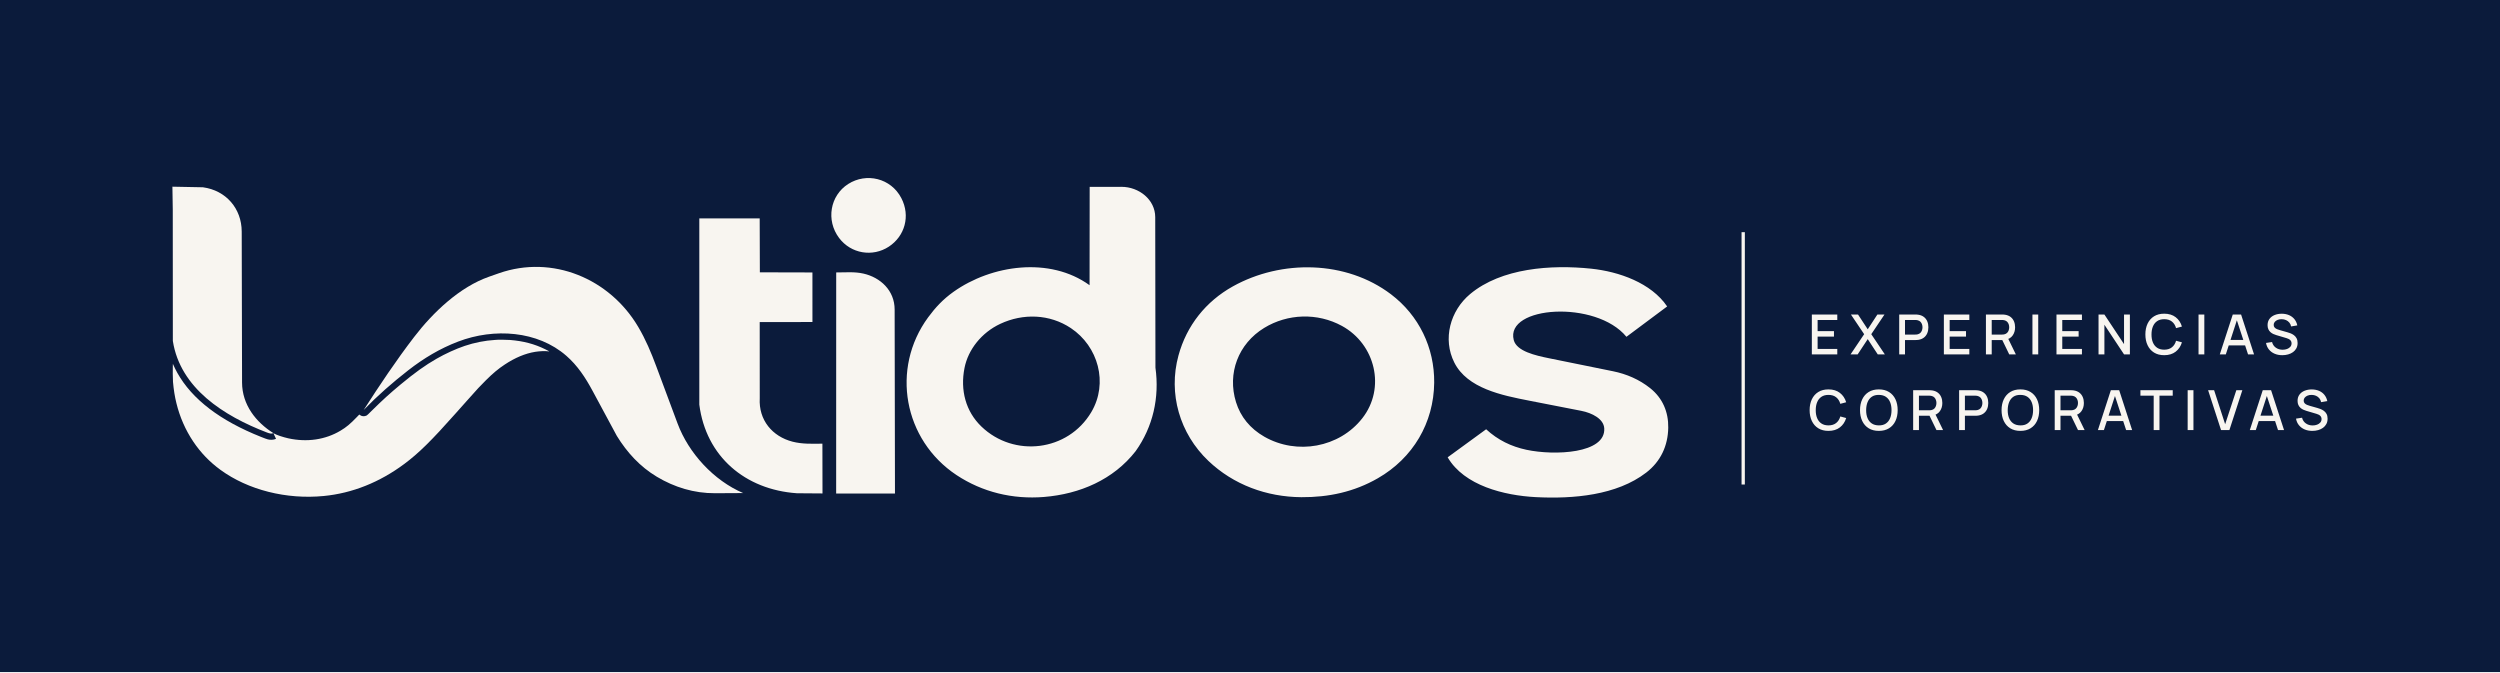
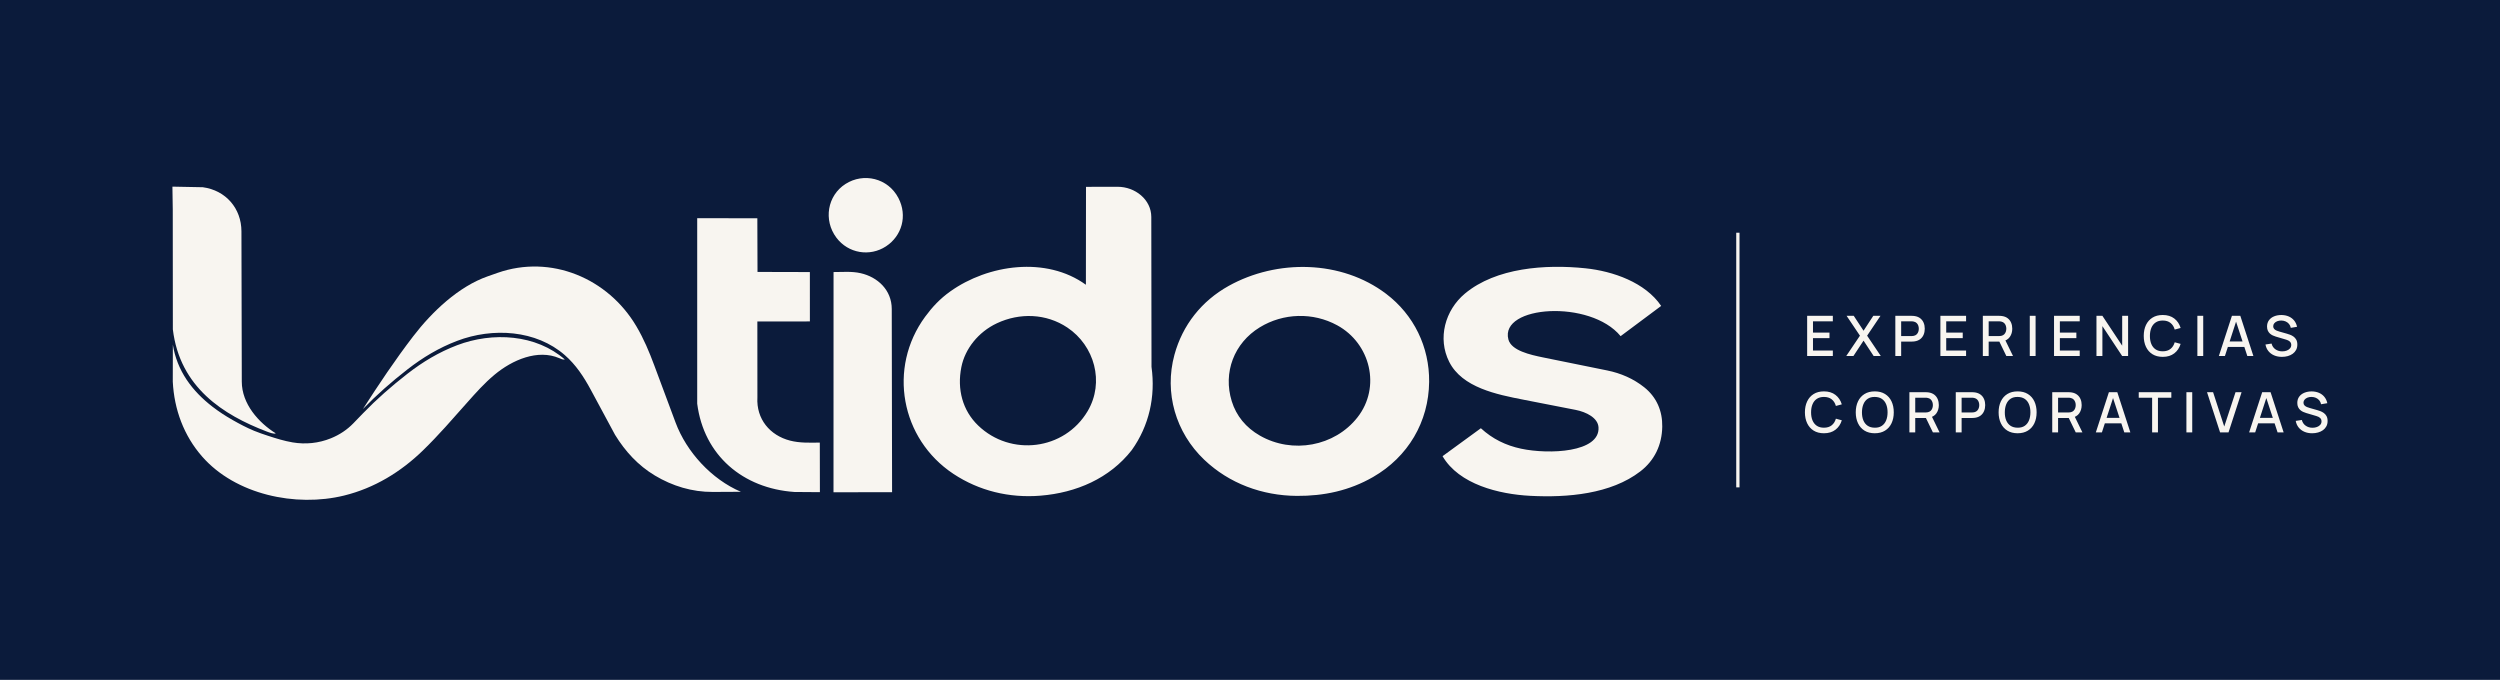
- <svg xmlns="http://www.w3.org/2000/svg" viewBox="-115.24 -115.24 1671.01 449.22" width="1671.01" height="449.22">
-   <rect id="Fondo" x="-115.24" y="-115.24" width="1671.01" height="449.22" fill="#0B1B3B" />
+ <svg xmlns="http://www.w3.org/2000/svg" viewBox="-115.71 -115.71 1677.74 456.26" width="1677.74" height="456.26">
+   <rect id="Fondo" x="-115.71" y="-115.71" width="1677.74" height="456.26" fill="#0B1B3B" />
  <g id="Logotipo">
-     <path id="gesto" fill="#F8F5F0" fill-rule="nonzero" d="M67.49 174.25C66.16 174.87 64.9 174.49 63.15 173.83C34.37 162.8 5.22 144.25 0.29 112.66L0.24 24.92L0 9.54L20.41 9.94C35.82 12.03 46.28 24.14 46.32 39.53L46.55 140.42C46.58 155.34 55.94 167.06 67.49 174.25M263.35 122.62C244.1 105.76 215.02 103.9 190.99 113.07C178.77 117.73 167.96 124.23 157.64 132.26C146.92 140.61 137.03 149.29 127.84 158.8C138.49 142.21 149.4 125.88 161.56 110.01C174.23 93.48 192.04 76.57 211.62 69.72L218.26 67.39C253.97 54.9 292.29 70.93 311.37 103.28C316.36 111.75 319.95 120.3 323.44 129.69L337.66 167.85C345.03 187.62 361.81 205.92 381.5 214.33L362.65 214.43C348.81 214.5 335.59 210.5 323.73 203.38C312.52 196.65 303.88 187.22 297.05 176.11L280.86 146.05C276.04 137.09 270.78 129.12 263.35 122.62M217.42 111.86C217.17 111.88 216.38 111.92 215.65 111.97C208.96 112.36 201.8 113.78 195.28 115.99C189.43 117.98 182.5 121.14 176.63 124.5C168.92 128.92 162.12 133.79 152.45 141.81C145.48 147.59 140.32 152.29 133.66 158.88C130.8 161.74 130.18 162.31 129.82 162.5C128.27 163.27 126.51 163.11 125.24 162.09L124.92 161.83 123.23 163.58C118.81 168.17 116.3 170.27 112.36 172.62C102.25 178.69 89.92 180.49 77.43 177.73C73.87 176.94 69.69 175.53 68.03 174.57L67.51 174.26 67.61 174.49C67.65 174.63 68.05 175.47 68.47 176.4L69.25 178.08 69 178.18C68.15 178.53 67.45 178.66 66.35 178.71C64.48 178.77 63.65 178.55 59.39 176.85C31.86 165.92 13.13 151.61 3.28 133.97C2.43 132.46 1.19 129.98 0.65 128.7L0.33 127.94 0.27 128.97C0.17 130.71 0.25 138.52 0.39 140.03C0.88 145.45 1.57 149.78 2.68 154.28C4.97 163.57 8.71 172.11 13.89 179.85C18.82 187.24 24.92 193.57 32.13 198.82C50.55 212.25 76.21 218.74 101.24 216.28C120.22 214.43 138.52 207.13 155.02 194.84C164.64 187.68 173.14 179.31 189.39 160.99C191.66 158.46 195.17 154.5 197.22 152.2C203.7 144.88 205.86 142.56 209.51 138.96C214.27 134.23 217.84 131.25 222.12 128.43C229.04 123.85 235.78 121.02 242.47 119.93C245.49 119.43 249.21 119.31 251.68 119.63C251.96 119.68 251.95 119.66 251.39 119.34C251.05 119.15 250.07 118.64 249.18 118.2C242.06 114.69 234.55 112.7 225.67 112C224.34 111.89 218.52 111.79 217.42 111.86" />
+     <path id="gesto" fill="#F8F5F0" fill-rule="nonzero" d="M69.37 175.12C68.03 175.73 64.9 174.49 63.15 173.83C34.37 162.8 4.99 144.4 0.29 105.34L0.23 24.91L0 9.54L20.41 9.94C35.82 12.03 46.29 24.14 46.32 39.53L46.55 140.42C46.59 155.34 57.82 167.93 69.37 175.12M263.35 122.62C244.1 105.76 215.02 103.9 190.99 113.07C178.77 117.73 167.96 124.23 157.64 132.26C146.92 140.61 137.03 149.29 127.84 158.8C138.49 142.21 149.4 125.88 161.56 110.01C174.23 93.48 192.04 76.57 211.62 69.72L218.26 67.39C253.97 54.9 292.29 70.93 311.37 103.28C316.36 111.75 319.95 120.3 323.44 129.69L337.66 167.85C345.03 187.62 361.81 205.92 381.5 214.33L362.65 214.43C348.81 214.5 335.59 210.5 323.73 203.38C312.52 196.65 303.88 187.22 297.05 176.11L280.86 146.05C276.04 137.09 270.78 129.12 263.35 122.62M263.35 125.54C262.02 125.78 260.9 125.21 259.58 124.64C245.18 118.47 228.15 125.76 216.1 135.82C209.31 141.49 203.67 147.85 197.77 154.49C187.94 165.53 178.78 176.23 168.11 186.59C153.25 201.02 135.55 211.84 115.25 216.84C82.66 224.85 42.29 216.18 19.96 190.69C7.67 176.67 1.19 159.14 0.24 140.43L0.29 115.58C1.6 123.98 4.79 131.99 9.51 139.06C14.17 146.05 20.18 152.05 26.81 157.18C31.13 160.52 35.72 163.51 40.48 166.2C45.1 168.83 49.89 171.36 54.8 173.39C57.86 174.65 60.99 175.71 64.13 176.74C69.55 178.51 75.01 180.22 80.64 181.18C89.36 182.65 98.13 181.76 106.35 178.43C112.04 176.13 117.16 172.77 121.42 168.37L127.84 161.73C137.03 152.22 146.92 143.53 157.64 135.18C167.96 127.15 178.77 120.66 190.99 115.99C215.02 106.83 244.1 108.69 263.35 125.54" />
    <path id="letras" fill="#F8F5F0" fill-rule="nonzero" d="M392.58 150.98C391.76 165.52 400.99 176.5 414.5 179.98C420.99 181.65 427.49 181.39 434.46 181.31L434.52 214.58L417.41 214.45C382.86 212.06 356.64 189.92 352.18 155.2L352.18 30.73L392.54 30.76L392.65 66.78L427.79 66.87L427.8 100L392.55 100.04ZM392.58 150.98M482.74 91.62L482.96 214.62L443.65 214.63L443.68 66.86C450.07 66.87 455.84 66.26 461.89 67.63C473.23 70.2 482.72 78.89 482.74 91.62M614.18 160.24C625.72 140.78 618.76 116.23 600.56 104.09C586.34 94.6 568.57 94.09 553.36 101.21C540.75 107.12 531.87 118.47 529.45 130.66C526.47 145.59 530.27 159.8 540.75 169.87C562.49 190.77 598.56 186.56 614.18 160.24M643.82 186.33C628.98 205.36 606.53 214.98 582.59 216.93C561.62 218.64 541.33 213.69 524.14 202.32C488.69 178.86 479.98 131.13 505.14 96.86C509.95 90.32 515.12 84.77 522.02 79.86C547.45 61.74 586.43 56.14 613.03 75.39L613.1 9.68L634.31 9.64C646.06 9.61 656.91 18.22 656.92 29.89L657.06 130.48C659.85 150.51 655.42 170.08 643.82 186.33M729.86 176.66C751.58 189.05 779.95 183.94 795.3 164.36C811.18 144.12 804.02 114.79 781.7 102.6C765.41 93.71 745.45 94.33 729.73 103.95C712.47 114.5 704.93 134.26 710.92 153.58C713.95 163.34 720.35 171.23 729.86 176.66M805.72 204.43C789.86 213.56 772.72 217.2 754.6 217.08C731.37 216.92 709.19 208.77 692.43 192.8C673.29 174.57 665.49 147.88 672.45 122.39C677.9 102.41 690.69 86.27 708.83 76.17C741.3 58.1 784.47 58.72 814.49 81.45C833.13 95.57 843.61 117.11 843.38 140.53C843.11 167.38 829.24 190.91 805.72 204.43M985.12 200.63C965.33 215.89 936.18 218.34 911.26 217.04C890.28 215.95 863.46 209.41 852.38 190.43L878.1 171.68C885.91 178.88 894.88 183.23 905.07 185.4C923.74 189.39 958.05 187.99 957.05 171.08C956.67 164.71 948.88 160.77 941.67 159.36L906.86 152.56C888.69 149.01 865.56 144.41 856.84 127.11C848.88 111.31 854.06 92.45 867.41 81.3C888.3 63.88 921.52 61.55 948.27 64.34C966.88 66.28 988.44 73.85 999.09 89.59L971.88 109.88C951.51 85.06 890.64 89.24 896.56 112.08C898.5 119.57 911.18 122.39 920.06 124.2L962.89 132.9C972.08 134.77 980.53 138.46 987.72 144.19C996.09 150.86 1000 160.15 999.82 170.64C999.61 182.79 994.75 193.21 985.12 200.63" />
    <path id="punto-i" fill="#F8F5F0" fill-rule="nonzero" d="M487.2 17.15C493.45 29.14 489.52 42.64 478.86 49.62C468.05 56.71 453.56 54.39 445.6 43.8C436.74 32.01 439.56 15.5 451.69 7.75C463.83 0 480.21 3.76 487.2 17.15" />
  </g>
  <g id="Descriptor">
-     <path id="filete" fill="#F8F5F0" fill-rule="nonzero" d="M1048.82 39.95L1051.02 39.95L1051.02 208.61L1048.82 208.61Z" />
-     <path id="descriptor" fill="#F8F5F0" fill-rule="nonzero" d="M1112.81 121.62L1095.8 121.62L1095.8 94.99L1112.81 94.99L1112.81 98.63L1099.66 98.63L1099.66 106.1L1110.59 106.1L1110.59 109.74L1099.66 109.74L1099.66 117.97L1112.81 117.97L1112.81 121.62ZM1126.44 121.62L1121.69 121.62L1130.77 108.13L1121.93 94.99L1126.67 94.99L1133.16 104.86L1139.61 94.99L1144.36 94.99L1135.52 108.13L1144.59 121.62L1139.85 121.62L1133.16 111.43L1126.44 121.62ZM1158.07 121.62L1154.2 121.62L1154.2 94.99L1164.97 94.99Q1165.35 94.99 1165.93 95.01Q1166.5 95.04 1167.02 95.13L1167.02 95.13Q1169.24 95.48 1170.73 96.65Q1172.22 97.81 1172.96 99.59Q1173.7 101.37 1173.7 103.51L1173.7 103.51Q1173.7 105.67 1172.96 107.45Q1172.22 109.23 1170.73 110.39Q1169.24 111.56 1167.02 111.91L1167.02 111.91Q1166.5 111.98 1165.92 112.02Q1165.34 112.05 1164.97 112.05L1164.97 112.05L1158.07 112.05L1158.07 121.62ZM1158.07 98.63L1158.07 108.39L1164.82 108.39Q1165.19 108.39 1165.64 108.36Q1166.09 108.32 1166.5 108.23L1166.5 108.23Q1167.68 107.95 1168.41 107.2Q1169.13 106.45 1169.44 105.47Q1169.76 104.49 1169.76 103.51L1169.76 103.51Q1169.76 102.53 1169.44 101.56Q1169.13 100.59 1168.41 99.84Q1167.68 99.09 1166.5 98.81L1166.5 98.81Q1166.09 98.7 1165.64 98.67Q1165.19 98.63 1164.82 98.63L1164.82 98.63L1158.07 98.63ZM1201.07 121.62L1184.05 121.62L1184.05 94.99L1201.07 94.99L1201.07 98.63L1187.92 98.63L1187.92 106.1L1198.85 106.1L1198.85 109.74L1187.92 109.74L1187.92 117.97L1201.07 117.97L1201.07 121.62ZM1216.03 121.62L1212.16 121.62L1212.16 94.99L1222.93 94.99Q1223.31 94.99 1223.89 95.01Q1224.46 95.04 1224.98 95.13L1224.98 95.13Q1227.2 95.48 1228.69 96.65Q1230.18 97.81 1230.92 99.59Q1231.66 101.37 1231.66 103.51L1231.66 103.51Q1231.66 106.69 1230.03 108.99Q1228.4 111.3 1225.15 111.87L1225.15 111.87L1223.57 112.05L1216.03 112.05L1216.03 121.62ZM1232.15 121.62L1227.73 121.62L1222.48 110.78L1226.38 109.78L1232.15 121.62ZM1216.03 98.63L1216.03 108.39L1222.78 108.39Q1223.15 108.39 1223.6 108.36Q1224.05 108.32 1224.46 108.23L1224.46 108.23Q1225.64 107.95 1226.37 107.2Q1227.09 106.45 1227.4 105.47Q1227.72 104.49 1227.72 103.51L1227.72 103.51Q1227.72 102.53 1227.4 101.56Q1227.09 100.59 1226.37 99.84Q1225.64 99.09 1224.46 98.81L1224.46 98.81Q1224.05 98.7 1223.6 98.67Q1223.15 98.63 1222.78 98.63L1222.78 98.63L1216.03 98.63ZM1247.12 121.62L1243.25 121.62L1243.25 94.99L1247.12 94.99L1247.12 121.62ZM1276.34 121.62L1259.32 121.62L1259.32 94.99L1276.34 94.99L1276.34 98.63L1263.19 98.63L1263.19 106.1L1274.12 106.1L1274.12 109.74L1263.19 109.74L1263.19 117.97L1276.34 117.97L1276.34 121.62ZM1291.35 121.62L1287.43 121.62L1287.43 94.99L1291.35 94.99L1304.47 114.77L1304.47 94.99L1308.39 94.99L1308.39 121.62L1304.47 121.62L1291.35 101.81L1291.35 121.62ZM1331.34 122.17L1331.34 122.17Q1327.34 122.17 1324.53 120.42Q1321.72 118.68 1320.23 115.55Q1318.74 112.42 1318.74 108.3L1318.74 108.3Q1318.74 104.18 1320.23 101.05Q1321.72 97.93 1324.53 96.18Q1327.34 94.43 1331.34 94.43L1331.34 94.43Q1335.94 94.43 1338.97 96.76Q1341.99 99.09 1343.17 103.03L1343.17 103.03L1339.25 104.08Q1338.48 101.29 1336.49 99.7Q1334.5 98.11 1331.34 98.11L1331.34 98.11Q1328.51 98.11 1326.62 99.39Q1324.74 100.66 1323.78 102.96Q1322.83 105.25 1322.83 108.3L1322.83 108.3Q1322.81 111.35 1323.76 113.65Q1324.72 115.94 1326.61 117.21Q1328.51 118.49 1331.34 118.49L1331.34 118.49Q1334.5 118.49 1336.49 116.89Q1338.48 115.29 1339.25 112.52L1339.25 112.52L1343.17 113.57Q1341.99 117.51 1338.97 119.84Q1335.94 122.17 1331.34 122.17ZM1358.14 121.62L1354.27 121.62L1354.27 94.99L1358.14 94.99L1358.14 121.62ZM1372.51 121.62L1368.49 121.62L1377.15 94.99L1382.71 94.99L1391.37 121.62L1387.36 121.62L1379.39 97.32L1380.38 97.32L1372.51 121.62ZM1386.89 115.61L1372.99 115.61L1372.99 111.98L1386.89 111.98L1386.89 115.61ZM1410.27 122.17L1410.27 122.17Q1407.4 122.17 1405.1 121.18Q1402.8 120.19 1401.31 118.35Q1399.82 116.51 1399.38 113.98L1399.38 113.98L1403.41 113.37Q1404.02 115.81 1405.96 117.17Q1407.9 118.53 1410.49 118.53L1410.49 118.53Q1412.1 118.53 1413.45 118.02Q1414.8 117.51 1415.62 116.56Q1416.45 115.61 1416.45 114.27L1416.45 114.27Q1416.45 113.55 1416.2 113Q1415.95 112.44 1415.51 112.03Q1415.08 111.61 1414.46 111.31Q1413.84 111 1413.1 110.78L1413.1 110.78L1406.28 108.76Q1405.28 108.47 1404.24 108Q1403.21 107.52 1402.35 106.76Q1401.49 105.99 1400.95 104.85Q1400.41 103.71 1400.41 102.09L1400.41 102.09Q1400.41 99.63 1401.68 97.92Q1402.95 96.21 1405.11 95.33Q1407.27 94.45 1409.96 94.45L1409.96 94.45Q1412.66 94.49 1414.79 95.41Q1416.93 96.34 1418.34 98.06Q1419.76 99.79 1420.29 102.25L1420.29 102.25L1416.15 102.96Q1415.87 101.46 1414.97 100.38Q1414.06 99.29 1412.75 98.71Q1411.44 98.13 1409.9 98.11L1409.9 98.11Q1408.42 98.07 1407.19 98.55Q1405.96 99.04 1405.23 99.9Q1404.5 100.77 1404.5 101.9L1404.5 101.9Q1404.5 103.01 1405.15 103.7Q1405.79 104.38 1406.75 104.78Q1407.7 105.18 1408.64 105.43L1408.64 105.43L1413.56 106.82Q1414.49 107.08 1415.66 107.51Q1416.84 107.95 1417.94 108.73Q1419.04 109.5 1419.76 110.79Q1420.48 112.07 1420.48 114.02L1420.48 114.02Q1420.48 116.03 1419.67 117.56Q1418.85 119.08 1417.44 120.11Q1416.02 121.14 1414.17 121.65Q1412.32 122.17 1410.27 122.17ZM1106.91 172.77L1106.91 172.77Q1102.92 172.77 1100.11 171.02Q1097.3 169.28 1095.81 166.15Q1094.32 163.02 1094.32 158.9L1094.32 158.9Q1094.32 154.78 1095.81 151.65Q1097.3 148.53 1100.11 146.78Q1102.92 145.03 1106.91 145.03L1106.91 145.03Q1111.52 145.03 1114.54 147.36Q1117.57 149.69 1118.75 153.63L1118.75 153.63L1114.83 154.68Q1114.05 151.89 1112.06 150.3Q1110.08 148.71 1106.91 148.71L1106.91 148.71Q1104.08 148.71 1102.2 149.99Q1100.31 151.26 1099.36 153.56Q1098.41 155.85 1098.41 158.9L1098.41 158.9Q1098.39 161.95 1099.34 164.24Q1100.29 166.54 1102.19 167.81Q1104.08 169.09 1106.91 169.09L1106.91 169.09Q1110.08 169.09 1112.06 167.49Q1114.05 165.89 1114.83 163.12L1114.83 163.12L1118.75 164.17Q1117.57 168.11 1114.54 170.44Q1111.52 172.77 1106.91 172.77ZM1140.59 172.77L1140.59 172.77Q1136.6 172.77 1133.79 171.02Q1130.97 169.28 1129.49 166.15Q1128 163.02 1128 158.9L1128 158.9Q1128 154.78 1129.49 151.65Q1130.97 148.53 1133.79 146.78Q1136.6 145.03 1140.59 145.03L1140.59 145.03Q1144.57 145.03 1147.39 146.78Q1150.21 148.53 1151.69 151.65Q1153.17 154.78 1153.17 158.9L1153.17 158.9Q1153.17 163.02 1151.69 166.15Q1150.21 169.28 1147.39 171.02Q1144.57 172.77 1140.59 172.77ZM1140.59 169.09L1140.59 169.09Q1143.42 169.13 1145.3 167.84Q1147.17 166.56 1148.12 164.25Q1149.06 161.95 1149.06 158.9L1149.06 158.9Q1149.06 155.85 1148.12 153.56Q1147.17 151.28 1145.3 150Q1143.42 148.73 1140.59 148.71L1140.59 148.71Q1137.76 148.67 1135.88 149.95Q1134.01 151.23 1133.06 153.54Q1132.12 155.85 1132.1 158.9L1132.1 158.9Q1132.08 161.95 1133.03 164.24Q1133.97 166.52 1135.87 167.8Q1137.76 169.07 1140.59 169.09ZM1167.39 172.22L1163.52 172.22L1163.52 145.58L1174.29 145.58Q1174.68 145.58 1175.25 145.61Q1175.82 145.64 1176.34 145.73L1176.34 145.73Q1178.56 146.08 1180.05 147.25Q1181.54 148.41 1182.28 150.19Q1183.02 151.96 1183.02 154.11L1183.02 154.11Q1183.02 157.29 1181.39 159.59Q1179.76 161.9 1176.51 162.47L1176.51 162.47L1174.93 162.65L1167.39 162.65L1167.39 172.22ZM1183.52 172.22L1179.1 172.22L1173.84 161.38L1177.75 160.38L1183.52 172.22ZM1167.39 149.23L1167.39 158.99L1174.14 158.99Q1174.51 158.99 1174.96 158.96Q1175.42 158.92 1175.82 158.83L1175.82 158.83Q1177.01 158.55 1177.73 157.8Q1178.45 157.05 1178.76 156.07Q1179.08 155.09 1179.08 154.11L1179.08 154.11Q1179.08 153.13 1178.76 152.16Q1178.45 151.19 1177.73 150.44Q1177.01 149.69 1175.82 149.41L1175.82 149.41Q1175.42 149.3 1174.96 149.26Q1174.51 149.23 1174.14 149.23L1174.14 149.23L1167.39 149.23ZM1198.11 172.22L1194.24 172.22L1194.24 145.58L1205.01 145.58Q1205.39 145.58 1205.97 145.61Q1206.54 145.64 1207.06 145.73L1207.06 145.73Q1209.28 146.08 1210.77 147.25Q1212.26 148.41 1213 150.19Q1213.73 151.96 1213.73 154.11L1213.73 154.11Q1213.73 156.27 1213 158.05Q1212.26 159.82 1210.77 160.99Q1209.28 162.16 1207.06 162.51L1207.06 162.51Q1206.54 162.58 1205.96 162.62Q1205.38 162.65 1205.01 162.65L1205.01 162.65L1198.11 162.65L1198.11 172.22ZM1198.11 149.23L1198.11 158.99L1204.86 158.99Q1205.23 158.99 1205.68 158.96Q1206.13 158.92 1206.54 158.83L1206.54 158.83Q1207.72 158.55 1208.45 157.8Q1209.17 157.05 1209.48 156.07Q1209.8 155.09 1209.8 154.11L1209.8 154.11Q1209.8 153.13 1209.48 152.16Q1209.17 151.19 1208.45 150.44Q1207.72 149.69 1206.54 149.41L1206.54 149.41Q1206.13 149.3 1205.68 149.26Q1205.23 149.23 1204.86 149.23L1204.86 149.23L1198.11 149.23ZM1235.21 172.77L1235.21 172.77Q1231.21 172.77 1228.4 171.02Q1225.59 169.28 1224.1 166.15Q1222.61 163.02 1222.61 158.9L1222.61 158.9Q1222.61 154.78 1224.1 151.65Q1225.59 148.53 1228.4 146.78Q1231.21 145.03 1235.21 145.03L1235.21 145.03Q1239.18 145.03 1242 146.78Q1244.82 148.53 1246.3 151.65Q1247.78 154.78 1247.78 158.9L1247.78 158.9Q1247.78 163.02 1246.3 166.15Q1244.82 169.28 1242 171.02Q1239.18 172.77 1235.21 172.77ZM1235.21 169.09L1235.21 169.09Q1238.04 169.13 1239.91 167.84Q1241.79 166.56 1242.73 164.25Q1243.68 161.95 1243.68 158.9L1243.68 158.9Q1243.68 155.85 1242.73 153.56Q1241.79 151.28 1239.91 150Q1238.04 148.73 1235.21 148.71L1235.21 148.71Q1232.38 148.67 1230.5 149.95Q1228.62 151.23 1227.68 153.54Q1226.74 155.85 1226.72 158.9L1226.72 158.9Q1226.7 161.95 1227.64 164.24Q1228.59 166.52 1230.48 167.8Q1232.38 169.07 1235.21 169.09ZM1262 172.22L1258.14 172.22L1258.14 145.58L1268.9 145.58Q1269.29 145.58 1269.86 145.61Q1270.44 145.64 1270.96 145.73L1270.96 145.73Q1273.17 146.08 1274.66 147.25Q1276.15 148.41 1276.89 150.19Q1277.63 151.96 1277.63 154.11L1277.63 154.11Q1277.63 157.29 1276 159.59Q1274.38 161.9 1271.12 162.47L1271.12 162.47L1269.55 162.65L1262 162.65L1262 172.22ZM1278.13 172.22L1273.71 172.22L1268.46 161.38L1272.36 160.38L1278.13 172.22ZM1262 149.23L1262 158.99L1268.75 158.99Q1269.12 158.99 1269.58 158.96Q1270.03 158.92 1270.44 158.83L1270.44 158.83Q1271.62 158.55 1272.34 157.8Q1273.06 157.05 1273.38 156.07Q1273.69 155.09 1273.69 154.11L1273.69 154.11Q1273.69 153.13 1273.38 152.16Q1273.06 151.19 1272.34 150.44Q1271.62 149.69 1270.44 149.41L1270.44 149.41Q1270.03 149.3 1269.58 149.26Q1269.12 149.23 1268.75 149.23L1268.75 149.23L1262 149.23ZM1291.02 172.22L1287.01 172.22L1295.66 145.58L1301.23 145.58L1309.88 172.22L1305.87 172.22L1297.9 147.91L1298.9 147.91L1291.02 172.22ZM1305.41 166.21L1291.5 166.21L1291.5 162.58L1305.41 162.58L1305.41 166.21ZM1328.16 172.22L1324.29 172.22L1324.29 149.23L1315.43 149.23L1315.43 145.58L1337.02 145.58L1337.02 149.23L1328.16 149.23L1328.16 172.22ZM1350.87 172.22L1347 172.22L1347 145.58L1350.87 145.58L1350.87 172.22ZM1374.89 172.22L1369.32 172.22L1360.67 145.58L1364.68 145.58L1372.06 168.31L1379.53 145.58L1383.55 145.58L1374.89 172.22ZM1392.55 172.22L1388.54 172.22L1397.19 145.58L1402.76 145.58L1411.42 172.22L1407.4 172.22L1399.43 147.91L1400.43 147.91L1392.55 172.22ZM1406.94 166.21L1393.03 166.21L1393.03 162.58L1406.94 162.58L1406.94 166.21ZM1430.32 172.77L1430.32 172.77Q1427.45 172.77 1425.15 171.78Q1422.85 170.79 1421.36 168.95Q1419.87 167.11 1419.42 164.58L1419.42 164.58L1423.46 163.97Q1424.07 166.41 1426.01 167.77Q1427.95 169.13 1430.54 169.13L1430.54 169.13Q1432.15 169.13 1433.5 168.62Q1434.85 168.11 1435.67 167.16Q1436.49 166.21 1436.49 164.87L1436.49 164.87Q1436.49 164.15 1436.24 163.6Q1436 163.04 1435.56 162.63Q1435.13 162.21 1434.51 161.91Q1433.89 161.6 1433.15 161.38L1433.15 161.38L1426.32 159.36Q1425.32 159.07 1424.29 158.6Q1423.25 158.12 1422.39 157.36Q1421.53 156.59 1421 155.45Q1420.46 154.31 1420.46 152.69L1420.46 152.69Q1420.46 150.23 1421.73 148.52Q1422.99 146.81 1425.16 145.93Q1427.32 145.05 1430 145.05L1430 145.05Q1432.7 145.09 1434.84 146.01Q1436.98 146.93 1438.39 148.66Q1439.81 150.39 1440.34 152.85L1440.34 152.85L1436.2 153.56Q1435.92 152.06 1435.02 150.98Q1434.11 149.89 1432.8 149.31Q1431.48 148.73 1429.95 148.71L1429.95 148.71Q1428.47 148.67 1427.24 149.15Q1426.01 149.63 1425.28 150.5Q1424.55 151.37 1424.55 152.5L1424.55 152.5Q1424.55 153.61 1425.19 154.3Q1425.84 154.98 1426.79 155.38Q1427.75 155.77 1428.69 156.03L1428.69 156.03L1433.61 157.42Q1434.53 157.68 1435.71 158.11Q1436.88 158.55 1437.98 159.33Q1439.08 160.1 1439.81 161.39Q1440.53 162.67 1440.53 164.61L1440.53 164.61Q1440.53 166.63 1439.71 168.16Q1438.9 169.68 1437.48 170.71Q1436.07 171.73 1434.22 172.25Q1432.37 172.77 1430.32 172.77Z" />
+     <path id="filete" fill="#F8F5F0" fill-rule="nonzero" d="M1049.47 40.47L1051.67 40.47L1051.67 211.36L1049.47 211.36Z" />
+     <path id="descriptor" fill="#F8F5F0" fill-rule="nonzero" d="M1114.3 123.22L1097.06 123.22L1097.06 96.24L1114.3 96.24L1114.3 99.93L1100.98 99.93L1100.98 107.5L1112.05 107.5L1112.05 111.19L1100.98 111.19L1100.98 119.53L1114.3 119.53L1114.3 123.22ZM1128.11 123.22L1123.29 123.22L1132.49 109.56L1123.54 96.24L1128.34 96.24L1134.91 106.24L1141.45 96.24L1146.27 96.24L1137.31 109.56L1146.49 123.22L1141.7 123.22L1134.91 112.9L1128.11 123.22ZM1160.15 123.22L1156.24 123.22L1156.24 96.24L1167.14 96.24Q1167.53 96.24 1168.12 96.27Q1168.7 96.29 1169.22 96.39L1169.22 96.39Q1171.47 96.74 1172.98 97.92Q1174.49 99.1 1175.24 100.9Q1175.99 102.7 1175.99 104.88L1175.99 104.88Q1175.99 107.07 1175.24 108.87Q1174.49 110.67 1172.98 111.85Q1171.47 113.03 1169.22 113.38L1169.22 113.38Q1168.7 113.46 1168.11 113.49Q1167.52 113.53 1167.14 113.53L1167.14 113.53L1160.15 113.53L1160.15 123.22ZM1160.15 99.93L1160.15 109.82L1166.99 109.82Q1167.37 109.82 1167.83 109.78Q1168.28 109.75 1168.7 109.65L1168.7 109.65Q1169.9 109.37 1170.63 108.61Q1171.36 107.85 1171.68 106.86Q1171.99 105.87 1171.99 104.88L1171.99 104.88Q1171.99 103.88 1171.68 102.9Q1171.36 101.91 1170.63 101.16Q1169.9 100.4 1168.7 100.12L1168.7 100.12Q1168.28 100 1167.83 99.97Q1167.37 99.93 1166.99 99.93L1166.99 99.93L1160.15 99.93ZM1203.72 123.22L1186.48 123.22L1186.48 96.24L1203.72 96.24L1203.72 99.93L1190.39 99.93L1190.39 107.5L1201.47 107.5L1201.47 111.19L1190.39 111.19L1190.39 119.53L1203.72 119.53L1203.72 123.22ZM1218.88 123.22L1214.96 123.22L1214.96 96.24L1225.87 96.24Q1226.26 96.24 1226.84 96.27Q1227.42 96.29 1227.95 96.39L1227.95 96.39Q1230.19 96.74 1231.7 97.92Q1233.21 99.1 1233.96 100.9Q1234.71 102.7 1234.71 104.88L1234.71 104.88Q1234.71 108.1 1233.06 110.43Q1231.41 112.76 1228.11 113.34L1228.11 113.34L1226.52 113.53L1218.88 113.53L1218.88 123.22ZM1235.22 123.22L1230.74 123.22L1225.42 112.24L1229.37 111.23L1235.22 123.22ZM1218.88 99.93L1218.88 109.82L1225.72 109.82Q1226.09 109.82 1226.55 109.78Q1227.01 109.75 1227.42 109.65L1227.42 109.65Q1228.62 109.37 1229.35 108.61Q1230.08 107.85 1230.4 106.86Q1230.72 105.87 1230.72 104.88L1230.72 104.88Q1230.72 103.88 1230.4 102.9Q1230.08 101.91 1229.35 101.16Q1228.62 100.4 1227.42 100.12L1227.42 100.12Q1227.01 100 1226.55 99.97Q1226.09 99.93 1225.72 99.93L1225.72 99.93L1218.88 99.93ZM1250.37 123.22L1246.46 123.22L1246.46 96.24L1250.37 96.24L1250.37 123.22ZM1279.98 123.22L1262.74 123.22L1262.74 96.24L1279.98 96.24L1279.98 99.93L1266.66 99.93L1266.66 107.5L1277.73 107.5L1277.73 111.19L1266.66 111.19L1266.66 119.53L1279.98 119.53L1279.98 123.22ZM1295.2 123.22L1291.22 123.22L1291.22 96.24L1295.2 96.24L1308.48 116.29L1308.48 96.24L1312.45 96.24L1312.45 123.22L1308.48 123.22L1295.2 103.15L1295.2 123.22ZM1335.71 123.78L1335.71 123.78Q1331.66 123.78 1328.81 122.01Q1325.96 120.24 1324.45 117.07Q1322.95 113.91 1322.95 109.73L1322.95 109.73Q1322.95 105.55 1324.45 102.38Q1325.96 99.22 1328.81 97.45Q1331.66 95.68 1335.71 95.68L1335.71 95.68Q1340.37 95.68 1343.44 98.04Q1346.5 100.4 1347.7 104.39L1347.7 104.39L1343.73 105.46Q1342.94 102.63 1340.92 101.02Q1338.91 99.4 1335.71 99.4L1335.71 99.4Q1332.84 99.4 1330.93 100.7Q1329.02 101.99 1328.05 104.31Q1327.09 106.64 1327.09 109.73L1327.09 109.73Q1327.07 112.82 1328.03 115.14Q1329 117.47 1330.92 118.76Q1332.84 120.05 1335.71 120.05L1335.71 120.05Q1338.91 120.05 1340.92 118.43Q1342.94 116.81 1343.73 114L1343.73 114L1347.7 115.07Q1346.5 119.06 1343.44 121.42Q1340.37 123.78 1335.71 123.78ZM1362.86 123.22L1358.94 123.22L1358.94 96.24L1362.86 96.24L1362.86 123.22ZM1377.42 123.22L1373.35 123.22L1382.12 96.24L1387.76 96.24L1396.53 123.22L1392.46 123.22L1384.39 98.6L1385.4 98.6L1377.42 123.22ZM1391.99 117.13L1377.9 117.13L1377.9 113.46L1391.99 113.46L1391.99 117.13ZM1415.68 123.78L1415.68 123.78Q1412.77 123.78 1410.44 122.78Q1408.11 121.78 1406.6 119.91Q1405.09 118.05 1404.64 115.48L1404.64 115.48L1408.73 114.86Q1409.35 117.34 1411.31 118.71Q1413.28 120.09 1415.9 120.09L1415.9 120.09Q1417.53 120.09 1418.9 119.58Q1420.27 119.06 1421.1 118.09Q1421.94 117.13 1421.94 115.78L1421.94 115.78Q1421.94 115.05 1421.68 114.49Q1421.43 113.93 1420.99 113.5Q1420.55 113.08 1419.92 112.77Q1419.3 112.46 1418.55 112.24L1418.55 112.24L1411.63 110.2Q1410.62 109.9 1409.57 109.42Q1408.52 108.94 1407.65 108.16Q1406.78 107.39 1406.24 106.23Q1405.69 105.08 1405.69 103.43L1405.69 103.43Q1405.69 100.94 1406.98 99.21Q1408.26 97.47 1410.45 96.58Q1412.64 95.69 1415.36 95.69L1415.36 95.69Q1418.1 95.73 1420.26 96.67Q1422.42 97.61 1423.86 99.36Q1425.29 101.11 1425.84 103.6L1425.84 103.6L1421.64 104.31Q1421.36 102.8 1420.44 101.7Q1419.52 100.6 1418.19 100.01Q1416.86 99.42 1415.3 99.4L1415.3 99.4Q1413.81 99.37 1412.56 99.85Q1411.31 100.34 1410.57 101.22Q1409.83 102.1 1409.83 103.25L1409.83 103.25Q1409.83 104.37 1410.49 105.06Q1411.14 105.76 1412.11 106.16Q1413.07 106.56 1414.03 106.82L1414.03 106.82L1419.01 108.23Q1419.95 108.49 1421.14 108.93Q1422.33 109.37 1423.45 110.16Q1424.56 110.95 1425.29 112.25Q1426.02 113.55 1426.02 115.52L1426.02 115.52Q1426.02 117.56 1425.2 119.11Q1424.37 120.65 1422.94 121.69Q1421.51 122.73 1419.63 123.26Q1417.76 123.78 1415.68 123.78ZM1108.32 175.05L1108.32 175.05Q1104.28 175.05 1101.43 173.28Q1098.58 171.51 1097.07 168.34Q1095.56 165.17 1095.56 161L1095.56 161Q1095.56 156.82 1097.07 153.65Q1098.58 150.48 1101.43 148.71Q1104.28 146.94 1108.32 146.94L1108.32 146.94Q1112.99 146.94 1116.05 149.3Q1119.12 151.66 1120.32 155.65L1120.32 155.65L1116.34 156.72Q1115.56 153.89 1113.54 152.28Q1111.53 150.67 1108.32 150.67L1108.32 150.67Q1105.46 150.67 1103.55 151.96Q1101.63 153.26 1100.67 155.58Q1099.7 157.9 1099.7 161L1099.7 161Q1099.69 164.09 1100.65 166.41Q1101.62 168.73 1103.54 170.03Q1105.46 171.32 1108.32 171.32L1108.32 171.32Q1111.53 171.32 1113.54 169.7Q1115.56 168.08 1116.34 165.27L1116.34 165.27L1120.32 166.34Q1119.12 170.33 1116.05 172.69Q1112.99 175.05 1108.32 175.05ZM1142.44 175.05L1142.44 175.05Q1138.4 175.05 1135.55 173.28Q1132.7 171.51 1131.19 168.34Q1129.68 165.17 1129.68 161L1129.68 161Q1129.68 156.82 1131.19 153.65Q1132.7 150.48 1135.55 148.71Q1138.4 146.94 1142.44 146.94L1142.44 146.94Q1146.47 146.94 1149.33 148.71Q1152.19 150.48 1153.69 153.65Q1155.19 156.82 1155.19 161L1155.19 161Q1155.19 165.17 1153.69 168.34Q1152.19 171.51 1149.33 173.28Q1146.47 175.05 1142.44 175.05ZM1142.44 171.32L1142.44 171.32Q1145.31 171.36 1147.21 170.05Q1149.12 168.75 1150.07 166.42Q1151.03 164.09 1151.03 161L1151.03 161Q1151.03 157.9 1150.07 155.59Q1149.12 153.28 1147.21 151.98Q1145.31 150.69 1142.44 150.67L1142.44 150.67Q1139.58 150.63 1137.68 151.93Q1135.77 153.22 1134.82 155.56Q1133.86 157.9 1133.84 161L1133.84 161Q1133.83 164.09 1134.78 166.4Q1135.74 168.72 1137.66 170.01Q1139.58 171.3 1142.44 171.32ZM1169.6 174.49L1165.68 174.49L1165.68 147.5L1176.58 147.5Q1176.98 147.5 1177.56 147.53Q1178.14 147.56 1178.66 147.65L1178.66 147.65Q1180.91 148.01 1182.42 149.19Q1183.93 150.37 1184.68 152.17Q1185.43 153.97 1185.43 156.14L1185.43 156.14Q1185.43 159.36 1183.78 161.7Q1182.13 164.03 1178.83 164.61L1178.83 164.61L1177.24 164.8L1169.6 164.8L1169.6 174.49ZM1185.94 174.49L1181.46 174.49L1176.14 163.51L1180.09 162.49L1185.94 174.49ZM1169.6 151.2L1169.6 161.09L1176.44 161.09Q1176.81 161.09 1177.27 161.05Q1177.73 161.01 1178.14 160.92L1178.14 160.92Q1179.34 160.64 1180.07 159.88Q1180.8 159.12 1181.12 158.13Q1181.44 157.14 1181.44 156.14L1181.44 156.14Q1181.44 155.15 1181.12 154.17Q1180.8 153.18 1180.07 152.42Q1179.34 151.66 1178.14 151.38L1178.14 151.38Q1177.73 151.27 1177.27 151.23Q1176.81 151.2 1176.44 151.2L1176.44 151.2L1169.6 151.2ZM1200.72 174.49L1196.8 174.49L1196.8 147.5L1207.71 147.5Q1208.1 147.5 1208.68 147.53Q1209.26 147.56 1209.79 147.65L1209.79 147.65Q1212.04 148.01 1213.55 149.19Q1215.05 150.37 1215.8 152.17Q1216.55 153.97 1216.55 156.14L1216.55 156.14Q1216.55 158.33 1215.8 160.13Q1215.05 161.93 1213.55 163.11Q1212.04 164.29 1209.79 164.65L1209.79 164.65Q1209.26 164.72 1208.67 164.76Q1208.08 164.8 1207.71 164.8L1207.71 164.8L1200.72 164.8L1200.72 174.49ZM1200.72 151.2L1200.72 161.09L1207.56 161.09Q1207.93 161.09 1208.39 161.05Q1208.85 161.01 1209.26 160.92L1209.26 160.92Q1210.46 160.64 1211.19 159.88Q1211.92 159.12 1212.24 158.13Q1212.56 157.14 1212.56 156.14L1212.56 156.14Q1212.56 155.15 1212.24 154.17Q1211.92 153.18 1211.19 152.42Q1210.46 151.66 1209.26 151.38L1209.26 151.38Q1208.85 151.27 1208.39 151.23Q1207.93 151.2 1207.56 151.2L1207.56 151.2L1200.72 151.2ZM1238.31 175.05L1238.31 175.05Q1234.26 175.05 1231.41 173.28Q1228.56 171.51 1227.06 168.34Q1225.55 165.17 1225.55 161L1225.55 161Q1225.55 156.82 1227.06 153.65Q1228.56 150.48 1231.41 148.71Q1234.26 146.94 1238.31 146.94L1238.31 146.94Q1242.34 146.94 1245.19 148.71Q1248.05 150.48 1249.55 153.65Q1251.05 156.82 1251.05 161L1251.05 161Q1251.05 165.17 1249.55 168.34Q1248.05 171.51 1245.19 173.28Q1242.34 175.05 1238.31 175.05ZM1238.31 171.32L1238.31 171.32Q1241.17 171.36 1243.08 170.05Q1244.98 168.75 1245.93 166.42Q1246.89 164.09 1246.89 161L1246.89 161Q1246.89 157.9 1245.93 155.59Q1244.98 153.28 1243.08 151.98Q1241.17 150.69 1238.31 150.67L1238.31 150.67Q1235.44 150.63 1233.54 151.93Q1231.64 153.22 1230.68 155.56Q1229.73 157.9 1229.71 161L1229.71 161Q1229.69 164.09 1230.64 166.4Q1231.6 168.72 1233.52 170.01Q1235.44 171.3 1238.31 171.32ZM1265.46 174.49L1261.54 174.49L1261.54 147.5L1272.45 147.5Q1272.84 147.5 1273.42 147.53Q1274 147.56 1274.53 147.65L1274.53 147.65Q1276.78 148.01 1278.28 149.19Q1279.79 150.37 1280.54 152.17Q1281.29 153.97 1281.29 156.14L1281.29 156.14Q1281.29 159.36 1279.64 161.7Q1277.99 164.03 1274.7 164.61L1274.7 164.61L1273.1 164.8L1265.46 164.8L1265.46 174.49ZM1281.8 174.49L1277.32 174.49L1272 163.51L1275.95 162.49L1281.8 174.49ZM1265.46 151.2L1265.46 161.09L1272.3 161.09Q1272.67 161.09 1273.13 161.05Q1273.59 161.01 1274 160.92L1274 160.92Q1275.2 160.64 1275.93 159.88Q1276.66 159.12 1276.98 158.13Q1277.3 157.14 1277.3 156.14L1277.3 156.14Q1277.3 155.15 1276.98 154.17Q1276.66 153.18 1275.93 152.42Q1275.2 151.66 1274 151.38L1274 151.38Q1273.59 151.27 1273.13 151.23Q1272.67 151.2 1272.3 151.2L1272.3 151.2L1265.46 151.2ZM1294.86 174.49L1290.79 174.49L1299.56 147.5L1305.2 147.5L1313.97 174.49L1309.9 174.49L1301.83 149.86L1302.84 149.86L1294.86 174.49ZM1309.44 168.4L1295.35 168.4L1295.35 164.72L1309.44 164.72L1309.44 168.4ZM1332.48 174.49L1328.57 174.49L1328.57 151.2L1319.59 151.2L1319.59 147.5L1341.46 147.5L1341.46 151.2L1332.48 151.2L1332.48 174.49ZM1355.49 174.49L1351.58 174.49L1351.58 147.5L1355.49 147.5L1355.49 174.49ZM1379.83 174.49L1374.19 174.49L1365.42 147.5L1369.49 147.5L1376.97 170.53L1384.54 147.5L1388.6 147.5L1379.83 174.49ZM1397.73 174.49L1393.66 174.49L1402.43 147.5L1408.07 147.5L1416.84 174.49L1412.77 174.49L1404.7 149.86L1405.71 149.86L1397.73 174.49ZM1412.31 168.4L1398.22 168.4L1398.22 164.72L1412.31 164.72L1412.31 168.4ZM1435.99 175.05L1435.99 175.05Q1433.09 175.05 1430.75 174.05Q1428.42 173.04 1426.91 171.18Q1425.4 169.31 1424.95 166.75L1424.95 166.75L1429.04 166.13Q1429.66 168.6 1431.63 169.98Q1433.59 171.36 1436.22 171.36L1436.22 171.36Q1437.85 171.36 1439.21 170.84Q1440.58 170.33 1441.42 169.36Q1442.25 168.4 1442.25 167.05L1442.25 167.05Q1442.25 166.32 1442 165.75Q1441.74 165.19 1441.3 164.77Q1440.86 164.35 1440.24 164.04Q1439.61 163.73 1438.86 163.51L1438.86 163.51L1431.94 161.46Q1430.93 161.16 1429.88 160.69Q1428.83 160.21 1427.96 159.43Q1427.09 158.65 1426.55 157.5Q1426 156.35 1426 154.7L1426 154.7Q1426 152.21 1427.29 150.47Q1428.57 148.74 1430.76 147.85Q1432.96 146.96 1435.67 146.96L1435.67 146.96Q1438.41 147 1440.57 147.93Q1442.74 148.87 1444.17 150.62Q1445.6 152.38 1446.15 154.87L1446.15 154.87L1441.95 155.58Q1441.67 154.06 1440.75 152.97Q1439.83 151.87 1438.5 151.28Q1437.17 150.69 1435.62 150.67L1435.62 150.67Q1434.12 150.63 1432.87 151.12Q1431.63 151.61 1430.89 152.49Q1430.14 153.37 1430.14 154.51L1430.14 154.51Q1430.14 155.64 1430.8 156.33Q1431.46 157.02 1432.42 157.43Q1433.39 157.83 1434.34 158.09L1434.34 158.09L1439.33 159.5Q1440.26 159.76 1441.45 160.2Q1442.64 160.64 1443.76 161.43Q1444.87 162.21 1445.6 163.52Q1446.33 164.82 1446.33 166.79L1446.33 166.79Q1446.33 168.83 1445.51 170.37Q1444.69 171.92 1443.25 172.96Q1441.82 174 1439.94 174.52Q1438.07 175.05 1435.99 175.05Z" />
  </g>
</svg>
